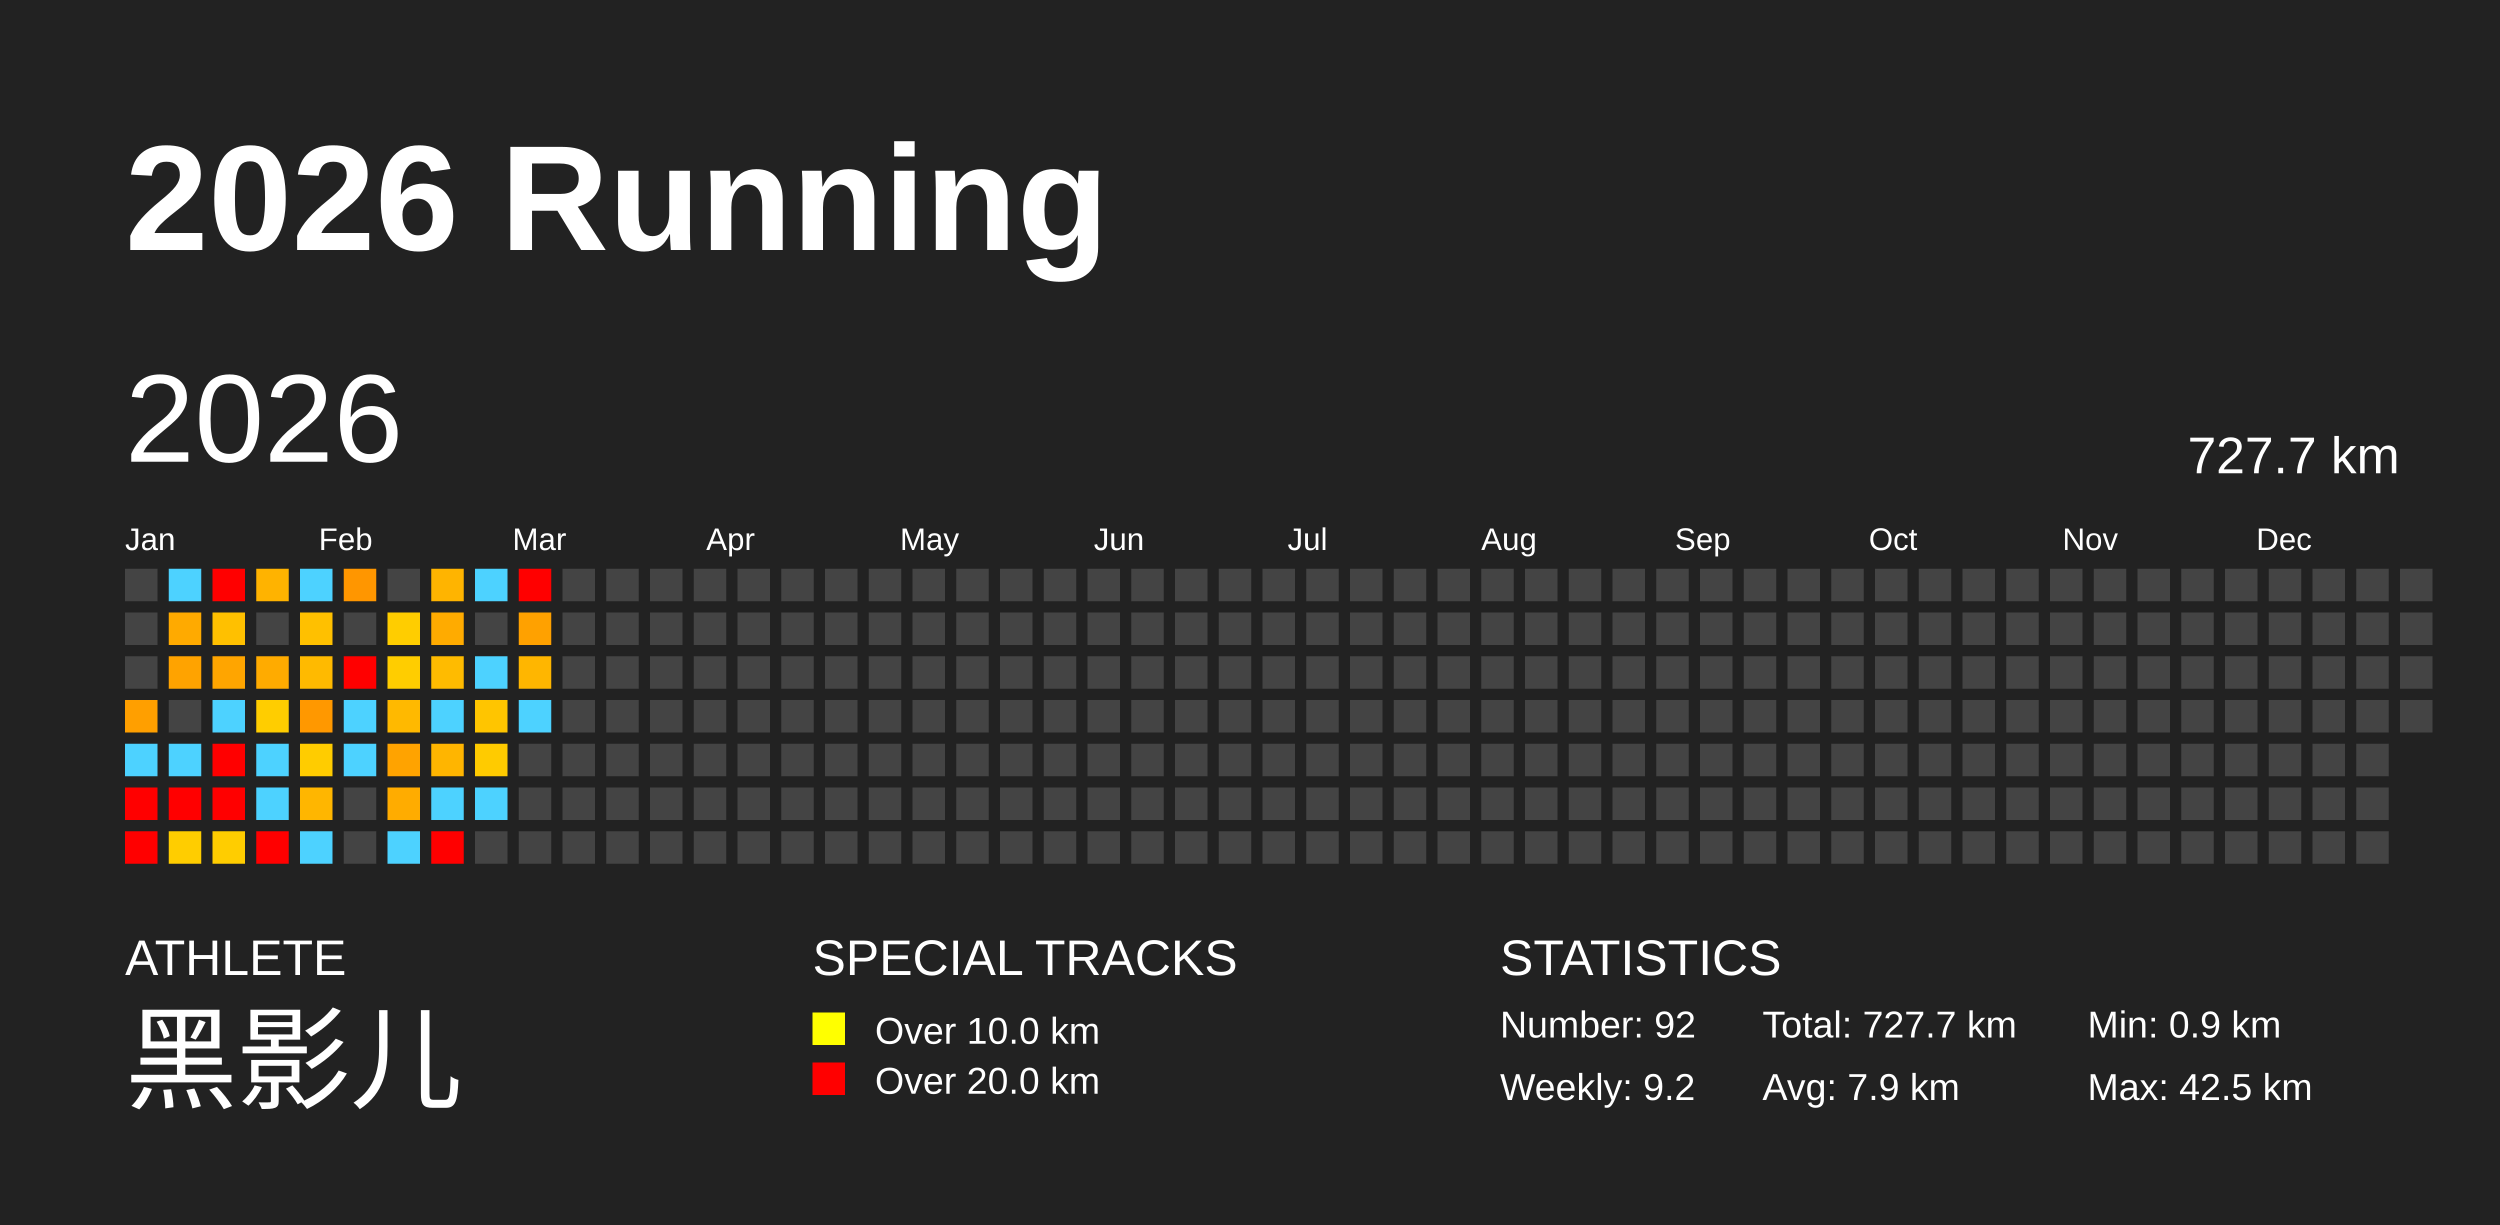
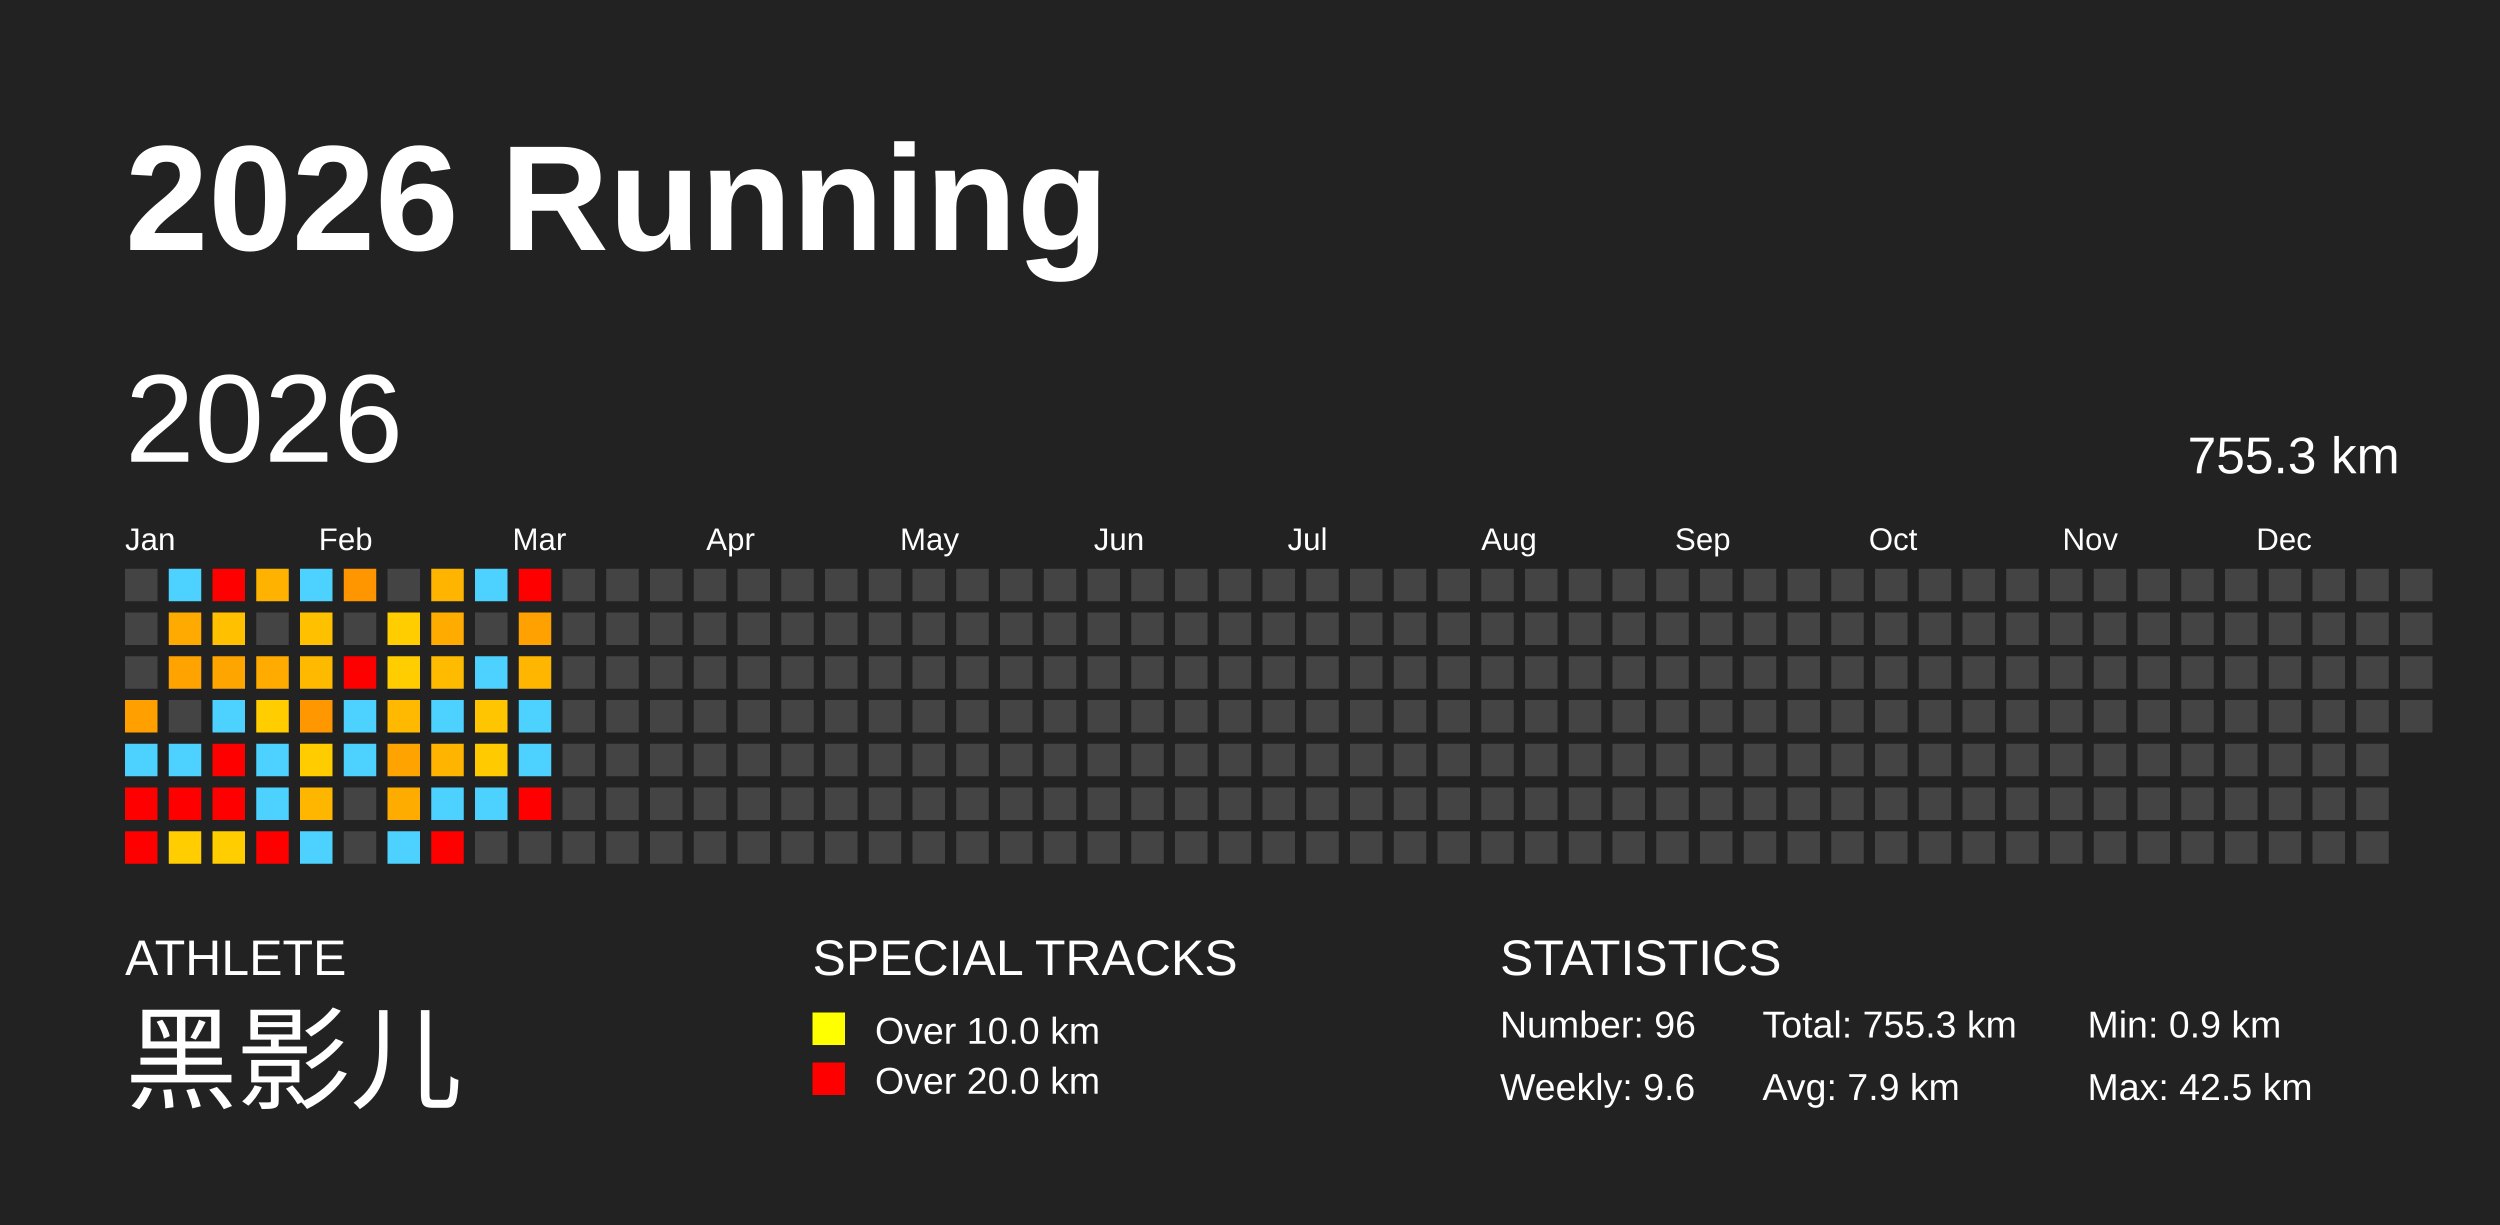
<svg xmlns="http://www.w3.org/2000/svg" baseProfile="full" height="98mm" version="1.1" viewBox="0,0,200,98" width="200mm">
  <defs />
  <rect fill="#222222" height="98" width="200" x="0" y="0" />
  <text fill="#FFFFFF" style="font-size:12px; font-family:Arial; font-weight:bold;" x="10" y="20">2026 Running</text>
  <text fill="#FFFFFF" style="font-size:4px; font-family:Arial" x="10" y="78">ATHLETE</text>
  <text fill="#FFFFFF" style="font-size:9px; font-family:Arial" x="10" y="88">黑影儿</text>
  <text fill="#FFFFFF" style="font-size:4px; font-family:Arial" x="65" y="78">SPECIAL TRACKS</text>
  <rect fill="yellow" height="2.6" width="2.6" x="65" y="81" />
  <text fill="#FFFFFF" style="font-size:3px; font-family:Arial" x="70" y="83.5">Over 10.0 km</text>
  <rect fill="red" height="2.6" width="2.6" x="65" y="85" />
  <text fill="#FFFFFF" style="font-size:3px; font-family:Arial" x="70" y="87.5">Over 20.0 km</text>
  <text fill="#FFFFFF" style="font-size:4px; font-family:Arial" x="120" y="78">STATISTICS</text>
-   <text fill="#FFFFFF" style="font-size:3px; font-family:Arial" x="120" y="83">Number: 92</text>
-   <text fill="#FFFFFF" style="font-size:3px; font-family:Arial" x="120" y="88">Weekly: 9.2</text>
-   <text fill="#FFFFFF" style="font-size:3px; font-family:Arial" x="141" y="83">Total: 727.7 km</text>
+   <text fill="#FFFFFF" style="font-size:3px; font-family:Arial" x="120" y="83">Number: 96</text>
+   <text fill="#FFFFFF" style="font-size:3px; font-family:Arial" x="120" y="88">Weekly: 9.6</text>
+   <text fill="#FFFFFF" style="font-size:3px; font-family:Arial" x="141" y="83">Total: 755.3 km</text>
  <text fill="#FFFFFF" style="font-size:3px; font-family:Arial" x="141" y="88">Avg: 7.9 km</text>
  <text fill="#FFFFFF" style="font-size:3px; font-family:Arial" x="167" y="83">Min: 0.9 km</text>
  <text fill="#FFFFFF" style="font-size:3px; font-family:Arial" x="167" y="88">Max: 42.5 km</text>
  <text dominant-baseline="hanging" fill="#FFFFFF" style="font-size:10.0px; font-family:Arial;" x="10" y="30">2026</text>
-   <text dominant-baseline="hanging" fill="#FFFFFF" style="font-size:4.125px; font-family:Arial;" x="175" y="35">727.7 km</text>
+   <text dominant-baseline="hanging" fill="#FFFFFF" style="font-size:4.125px; font-family:Arial;" x="175" y="35">755.3 km</text>
  <text fill="#FFFFFF" style="font-size:2.5px; font-family:Arial" x="10.0" y="44">Jan</text>
  <text fill="#FFFFFF" style="font-size:2.5px; font-family:Arial" x="25.5" y="44">Feb</text>
  <text fill="#FFFFFF" style="font-size:2.5px; font-family:Arial" x="41.0" y="44">Mar</text>
  <text fill="#FFFFFF" style="font-size:2.5px; font-family:Arial" x="56.5" y="44">Apr</text>
  <text fill="#FFFFFF" style="font-size:2.5px; font-family:Arial" x="72.0" y="44">May</text>
  <text fill="#FFFFFF" style="font-size:2.5px; font-family:Arial" x="87.5" y="44">Jun</text>
  <text fill="#FFFFFF" style="font-size:2.5px; font-family:Arial" x="103.0" y="44">Jul</text>
  <text fill="#FFFFFF" style="font-size:2.5px; font-family:Arial" x="118.5" y="44">Aug</text>
  <text fill="#FFFFFF" style="font-size:2.5px; font-family:Arial" x="134.0" y="44">Sep</text>
  <text fill="#FFFFFF" style="font-size:2.5px; font-family:Arial" x="149.5" y="44">Oct</text>
  <text fill="#FFFFFF" style="font-size:2.5px; font-family:Arial" x="165.0" y="44">Nov</text>
  <text fill="#FFFFFF" style="font-size:2.5px; font-family:Arial" x="180.5" y="44">Dec</text>
  <rect fill="#444444" height="2.6" width="2.6" x="10.0" y="45.5" />
  <rect fill="#444444" height="2.6" width="2.6" x="10.0" y="49.0" />
  <rect fill="#444444" height="2.6" width="2.6" x="10.0" y="52.5" />
  <rect fill="#ff9f00" height="2.6" width="2.6" x="10.0" y="56.0" />
  <rect fill="#4dd2ff" height="2.6" width="2.6" x="10.0" y="59.5" />
  <rect fill="red" height="2.6" width="2.6" x="10.0" y="63.0" />
  <rect fill="red" height="2.6" width="2.6" x="10.0" y="66.5" />
  <rect fill="#4dd2ff" height="2.6" width="2.6" x="13.5" y="45.5" />
  <rect fill="#ffaa00" height="2.6" width="2.6" x="13.5" y="49.0" />
  <rect fill="#ffa300" height="2.6" width="2.6" x="13.5" y="52.5" />
  <rect fill="#444444" height="2.6" width="2.6" x="13.5" y="56.0" />
  <rect fill="#4dd2ff" height="2.6" width="2.6" x="13.5" y="59.5" />
  <rect fill="red" height="2.6" width="2.6" x="13.5" y="63.0" />
  <rect fill="#ffcd00" height="2.6" width="2.6" x="13.5" y="66.5" />
  <rect fill="red" height="2.6" width="2.6" x="17.0" y="45.5" />
  <rect fill="#ffc000" height="2.6" width="2.6" x="17.0" y="49.0" />
  <rect fill="#ffa500" height="2.6" width="2.6" x="17.0" y="52.5" />
  <rect fill="#4dd2ff" height="2.6" width="2.6" x="17.0" y="56.0" />
  <rect fill="red" height="2.6" width="2.6" x="17.0" y="59.5" />
  <rect fill="red" height="2.6" width="2.6" x="17.0" y="63.0" />
  <rect fill="#ffcd00" height="2.6" width="2.6" x="17.0" y="66.5" />
  <rect fill="#ffb300" height="2.6" width="2.6" x="20.5" y="45.5" />
  <rect fill="#444444" height="2.6" width="2.6" x="20.5" y="49.0" />
  <rect fill="#ffab00" height="2.6" width="2.6" x="20.5" y="52.5" />
  <rect fill="#ffcd00" height="2.6" width="2.6" x="20.5" y="56.0" />
  <rect fill="#4dd2ff" height="2.6" width="2.6" x="20.5" y="59.5" />
  <rect fill="#4dd2ff" height="2.6" width="2.6" x="20.5" y="63.0" />
  <rect fill="red" height="2.6" width="2.6" x="20.5" y="66.5" />
  <rect fill="#4dd2ff" height="2.6" width="2.6" x="24.0" y="45.5" />
  <rect fill="#ffc000" height="2.6" width="2.6" x="24.0" y="49.0" />
  <rect fill="#ffba00" height="2.6" width="2.6" x="24.0" y="52.5" />
  <rect fill="#ff9800" height="2.6" width="2.6" x="24.0" y="56.0" />
  <rect fill="#ffcc00" height="2.6" width="2.6" x="24.0" y="59.5" />
  <rect fill="#ffb600" height="2.6" width="2.6" x="24.0" y="63.0" />
  <rect fill="#4dd2ff" height="2.6" width="2.6" x="24.0" y="66.5" />
  <rect fill="#ff9600" height="2.6" width="2.6" x="27.5" y="45.5" />
  <rect fill="#444444" height="2.6" width="2.6" x="27.5" y="49.0" />
  <rect fill="red" height="2.6" width="2.6" x="27.5" y="52.5" />
  <rect fill="#4dd2ff" height="2.6" width="2.6" x="27.5" y="56.0" />
  <rect fill="#4dd2ff" height="2.6" width="2.6" x="27.5" y="59.5" />
  <rect fill="#444444" height="2.6" width="2.6" x="27.5" y="63.0" />
  <rect fill="#444444" height="2.6" width="2.6" x="27.5" y="66.5" />
  <rect fill="#444444" height="2.6" width="2.6" x="31.0" y="45.5" />
  <rect fill="#ffcd00" height="2.6" width="2.6" x="31.0" y="49.0" />
  <rect fill="#ffcd00" height="2.6" width="2.6" x="31.0" y="52.5" />
  <rect fill="#ffb900" height="2.6" width="2.6" x="31.0" y="56.0" />
  <rect fill="#ffa300" height="2.6" width="2.6" x="31.0" y="59.5" />
  <rect fill="#ffac00" height="2.6" width="2.6" x="31.0" y="63.0" />
  <rect fill="#4dd2ff" height="2.6" width="2.6" x="31.0" y="66.5" />
  <rect fill="#ffb400" height="2.6" width="2.6" x="34.5" y="45.5" />
  <rect fill="#ffab00" height="2.6" width="2.6" x="34.5" y="49.0" />
  <rect fill="#ffbb00" height="2.6" width="2.6" x="34.5" y="52.5" />
  <rect fill="#4dd2ff" height="2.6" width="2.6" x="34.5" y="56.0" />
  <rect fill="#ffb500" height="2.6" width="2.6" x="34.5" y="59.5" />
  <rect fill="#4dd2ff" height="2.6" width="2.6" x="34.5" y="63.0" />
  <rect fill="red" height="2.6" width="2.6" x="34.5" y="66.5" />
  <rect fill="#4dd2ff" height="2.6" width="2.6" x="38.0" y="45.5" />
  <rect fill="#444444" height="2.6" width="2.6" x="38.0" y="49.0" />
  <rect fill="#4dd2ff" height="2.6" width="2.6" x="38.0" y="52.5" />
  <rect fill="#ffc500" height="2.6" width="2.6" x="38.0" y="56.0" />
  <rect fill="#ffcb00" height="2.6" width="2.6" x="38.0" y="59.5" />
  <rect fill="#4dd2ff" height="2.6" width="2.6" x="38.0" y="63.0" />
  <rect fill="#444444" height="2.6" width="2.6" x="38.0" y="66.5" />
  <rect fill="red" height="2.6" width="2.6" x="41.5" y="45.5" />
  <rect fill="#ffa100" height="2.6" width="2.6" x="41.5" y="49.0" />
  <rect fill="#ffb600" height="2.6" width="2.6" x="41.5" y="52.5" />
  <rect fill="#4dd2ff" height="2.6" width="2.6" x="41.5" y="56.0" />
-   <rect fill="#444444" height="2.6" width="2.6" x="41.5" y="59.5" />
-   <rect fill="#444444" height="2.6" width="2.6" x="41.5" y="63.0" />
+   <rect fill="#4dd2ff" height="2.6" width="2.6" x="41.5" y="59.5" />
+   <rect fill="red" height="2.6" width="2.6" x="41.5" y="63.0" />
  <rect fill="#444444" height="2.6" width="2.6" x="41.5" y="66.5" />
  <rect fill="#444444" height="2.6" width="2.6" x="45.0" y="45.5" />
  <rect fill="#444444" height="2.6" width="2.6" x="45.0" y="49.0" />
  <rect fill="#444444" height="2.6" width="2.6" x="45.0" y="52.5" />
  <rect fill="#444444" height="2.6" width="2.6" x="45.0" y="56.0" />
  <rect fill="#444444" height="2.6" width="2.6" x="45.0" y="59.5" />
  <rect fill="#444444" height="2.6" width="2.6" x="45.0" y="63.0" />
  <rect fill="#444444" height="2.6" width="2.6" x="45.0" y="66.5" />
  <rect fill="#444444" height="2.6" width="2.6" x="48.5" y="45.5" />
  <rect fill="#444444" height="2.6" width="2.6" x="48.5" y="49.0" />
  <rect fill="#444444" height="2.6" width="2.6" x="48.5" y="52.5" />
  <rect fill="#444444" height="2.6" width="2.6" x="48.5" y="56.0" />
  <rect fill="#444444" height="2.6" width="2.6" x="48.5" y="59.5" />
  <rect fill="#444444" height="2.6" width="2.6" x="48.5" y="63.0" />
  <rect fill="#444444" height="2.6" width="2.6" x="48.5" y="66.5" />
  <rect fill="#444444" height="2.6" width="2.6" x="52.0" y="45.5" />
  <rect fill="#444444" height="2.6" width="2.6" x="52.0" y="49.0" />
  <rect fill="#444444" height="2.6" width="2.6" x="52.0" y="52.5" />
  <rect fill="#444444" height="2.6" width="2.6" x="52.0" y="56.0" />
  <rect fill="#444444" height="2.6" width="2.6" x="52.0" y="59.5" />
  <rect fill="#444444" height="2.6" width="2.6" x="52.0" y="63.0" />
  <rect fill="#444444" height="2.6" width="2.6" x="52.0" y="66.5" />
  <rect fill="#444444" height="2.6" width="2.6" x="55.5" y="45.5" />
  <rect fill="#444444" height="2.6" width="2.6" x="55.5" y="49.0" />
  <rect fill="#444444" height="2.6" width="2.6" x="55.5" y="52.5" />
  <rect fill="#444444" height="2.6" width="2.6" x="55.5" y="56.0" />
  <rect fill="#444444" height="2.6" width="2.6" x="55.5" y="59.5" />
  <rect fill="#444444" height="2.6" width="2.6" x="55.5" y="63.0" />
  <rect fill="#444444" height="2.6" width="2.6" x="55.5" y="66.5" />
  <rect fill="#444444" height="2.6" width="2.6" x="59.0" y="45.5" />
  <rect fill="#444444" height="2.6" width="2.6" x="59.0" y="49.0" />
  <rect fill="#444444" height="2.6" width="2.6" x="59.0" y="52.5" />
  <rect fill="#444444" height="2.6" width="2.6" x="59.0" y="56.0" />
  <rect fill="#444444" height="2.6" width="2.6" x="59.0" y="59.5" />
  <rect fill="#444444" height="2.6" width="2.6" x="59.0" y="63.0" />
  <rect fill="#444444" height="2.6" width="2.6" x="59.0" y="66.5" />
  <rect fill="#444444" height="2.6" width="2.6" x="62.5" y="45.5" />
  <rect fill="#444444" height="2.6" width="2.6" x="62.5" y="49.0" />
  <rect fill="#444444" height="2.6" width="2.6" x="62.5" y="52.5" />
  <rect fill="#444444" height="2.6" width="2.6" x="62.5" y="56.0" />
  <rect fill="#444444" height="2.6" width="2.6" x="62.5" y="59.5" />
  <rect fill="#444444" height="2.6" width="2.6" x="62.5" y="63.0" />
  <rect fill="#444444" height="2.6" width="2.6" x="62.5" y="66.5" />
  <rect fill="#444444" height="2.6" width="2.6" x="66.0" y="45.5" />
  <rect fill="#444444" height="2.6" width="2.6" x="66.0" y="49.0" />
  <rect fill="#444444" height="2.6" width="2.6" x="66.0" y="52.5" />
  <rect fill="#444444" height="2.6" width="2.6" x="66.0" y="56.0" />
  <rect fill="#444444" height="2.6" width="2.6" x="66.0" y="59.5" />
  <rect fill="#444444" height="2.6" width="2.6" x="66.0" y="63.0" />
  <rect fill="#444444" height="2.6" width="2.6" x="66.0" y="66.5" />
  <rect fill="#444444" height="2.6" width="2.6" x="69.5" y="45.5" />
  <rect fill="#444444" height="2.6" width="2.6" x="69.5" y="49.0" />
  <rect fill="#444444" height="2.6" width="2.6" x="69.5" y="52.5" />
  <rect fill="#444444" height="2.6" width="2.6" x="69.5" y="56.0" />
  <rect fill="#444444" height="2.6" width="2.6" x="69.5" y="59.5" />
  <rect fill="#444444" height="2.6" width="2.6" x="69.5" y="63.0" />
  <rect fill="#444444" height="2.6" width="2.6" x="69.5" y="66.5" />
  <rect fill="#444444" height="2.6" width="2.6" x="73.0" y="45.5" />
  <rect fill="#444444" height="2.6" width="2.6" x="73.0" y="49.0" />
  <rect fill="#444444" height="2.6" width="2.6" x="73.0" y="52.5" />
  <rect fill="#444444" height="2.6" width="2.6" x="73.0" y="56.0" />
  <rect fill="#444444" height="2.6" width="2.6" x="73.0" y="59.5" />
  <rect fill="#444444" height="2.6" width="2.6" x="73.0" y="63.0" />
  <rect fill="#444444" height="2.6" width="2.6" x="73.0" y="66.5" />
  <rect fill="#444444" height="2.6" width="2.6" x="76.5" y="45.5" />
  <rect fill="#444444" height="2.6" width="2.6" x="76.5" y="49.0" />
  <rect fill="#444444" height="2.6" width="2.6" x="76.5" y="52.5" />
  <rect fill="#444444" height="2.6" width="2.6" x="76.5" y="56.0" />
  <rect fill="#444444" height="2.6" width="2.6" x="76.5" y="59.5" />
  <rect fill="#444444" height="2.6" width="2.6" x="76.5" y="63.0" />
  <rect fill="#444444" height="2.6" width="2.6" x="76.5" y="66.5" />
  <rect fill="#444444" height="2.6" width="2.6" x="80.0" y="45.5" />
  <rect fill="#444444" height="2.6" width="2.6" x="80.0" y="49.0" />
  <rect fill="#444444" height="2.6" width="2.6" x="80.0" y="52.5" />
  <rect fill="#444444" height="2.6" width="2.6" x="80.0" y="56.0" />
  <rect fill="#444444" height="2.6" width="2.6" x="80.0" y="59.5" />
  <rect fill="#444444" height="2.6" width="2.6" x="80.0" y="63.0" />
  <rect fill="#444444" height="2.6" width="2.6" x="80.0" y="66.5" />
  <rect fill="#444444" height="2.6" width="2.6" x="83.5" y="45.5" />
  <rect fill="#444444" height="2.6" width="2.6" x="83.5" y="49.0" />
  <rect fill="#444444" height="2.6" width="2.6" x="83.5" y="52.5" />
  <rect fill="#444444" height="2.6" width="2.6" x="83.5" y="56.0" />
  <rect fill="#444444" height="2.6" width="2.6" x="83.5" y="59.5" />
  <rect fill="#444444" height="2.6" width="2.6" x="83.5" y="63.0" />
  <rect fill="#444444" height="2.6" width="2.6" x="83.5" y="66.5" />
  <rect fill="#444444" height="2.6" width="2.6" x="87.0" y="45.5" />
  <rect fill="#444444" height="2.6" width="2.6" x="87.0" y="49.0" />
  <rect fill="#444444" height="2.6" width="2.6" x="87.0" y="52.5" />
  <rect fill="#444444" height="2.6" width="2.6" x="87.0" y="56.0" />
  <rect fill="#444444" height="2.6" width="2.6" x="87.0" y="59.5" />
  <rect fill="#444444" height="2.6" width="2.6" x="87.0" y="63.0" />
  <rect fill="#444444" height="2.6" width="2.6" x="87.0" y="66.5" />
  <rect fill="#444444" height="2.6" width="2.6" x="90.5" y="45.5" />
  <rect fill="#444444" height="2.6" width="2.6" x="90.5" y="49.0" />
  <rect fill="#444444" height="2.6" width="2.6" x="90.5" y="52.5" />
  <rect fill="#444444" height="2.6" width="2.6" x="90.5" y="56.0" />
  <rect fill="#444444" height="2.6" width="2.6" x="90.5" y="59.5" />
  <rect fill="#444444" height="2.6" width="2.6" x="90.5" y="63.0" />
  <rect fill="#444444" height="2.6" width="2.6" x="90.5" y="66.5" />
  <rect fill="#444444" height="2.6" width="2.6" x="94.0" y="45.5" />
  <rect fill="#444444" height="2.6" width="2.6" x="94.0" y="49.0" />
  <rect fill="#444444" height="2.6" width="2.6" x="94.0" y="52.5" />
  <rect fill="#444444" height="2.6" width="2.6" x="94.0" y="56.0" />
  <rect fill="#444444" height="2.6" width="2.6" x="94.0" y="59.5" />
  <rect fill="#444444" height="2.6" width="2.6" x="94.0" y="63.0" />
  <rect fill="#444444" height="2.6" width="2.6" x="94.0" y="66.5" />
  <rect fill="#444444" height="2.6" width="2.6" x="97.5" y="45.5" />
  <rect fill="#444444" height="2.6" width="2.6" x="97.5" y="49.0" />
  <rect fill="#444444" height="2.6" width="2.6" x="97.5" y="52.5" />
  <rect fill="#444444" height="2.6" width="2.6" x="97.5" y="56.0" />
  <rect fill="#444444" height="2.6" width="2.6" x="97.5" y="59.5" />
  <rect fill="#444444" height="2.6" width="2.6" x="97.5" y="63.0" />
  <rect fill="#444444" height="2.6" width="2.6" x="97.5" y="66.5" />
  <rect fill="#444444" height="2.6" width="2.6" x="101.0" y="45.5" />
  <rect fill="#444444" height="2.6" width="2.6" x="101.0" y="49.0" />
  <rect fill="#444444" height="2.6" width="2.6" x="101.0" y="52.5" />
  <rect fill="#444444" height="2.6" width="2.6" x="101.0" y="56.0" />
  <rect fill="#444444" height="2.6" width="2.6" x="101.0" y="59.5" />
  <rect fill="#444444" height="2.6" width="2.6" x="101.0" y="63.0" />
  <rect fill="#444444" height="2.6" width="2.6" x="101.0" y="66.5" />
  <rect fill="#444444" height="2.6" width="2.6" x="104.5" y="45.5" />
  <rect fill="#444444" height="2.6" width="2.6" x="104.5" y="49.0" />
  <rect fill="#444444" height="2.6" width="2.6" x="104.5" y="52.5" />
  <rect fill="#444444" height="2.6" width="2.6" x="104.5" y="56.0" />
  <rect fill="#444444" height="2.6" width="2.6" x="104.5" y="59.5" />
  <rect fill="#444444" height="2.6" width="2.6" x="104.5" y="63.0" />
  <rect fill="#444444" height="2.6" width="2.6" x="104.5" y="66.5" />
  <rect fill="#444444" height="2.6" width="2.6" x="108.0" y="45.5" />
  <rect fill="#444444" height="2.6" width="2.6" x="108.0" y="49.0" />
  <rect fill="#444444" height="2.6" width="2.6" x="108.0" y="52.5" />
  <rect fill="#444444" height="2.6" width="2.6" x="108.0" y="56.0" />
  <rect fill="#444444" height="2.6" width="2.6" x="108.0" y="59.5" />
  <rect fill="#444444" height="2.6" width="2.6" x="108.0" y="63.0" />
  <rect fill="#444444" height="2.6" width="2.6" x="108.0" y="66.5" />
  <rect fill="#444444" height="2.6" width="2.6" x="111.5" y="45.5" />
  <rect fill="#444444" height="2.6" width="2.6" x="111.5" y="49.0" />
  <rect fill="#444444" height="2.6" width="2.6" x="111.5" y="52.5" />
  <rect fill="#444444" height="2.6" width="2.6" x="111.5" y="56.0" />
  <rect fill="#444444" height="2.6" width="2.6" x="111.5" y="59.5" />
  <rect fill="#444444" height="2.6" width="2.6" x="111.5" y="63.0" />
  <rect fill="#444444" height="2.6" width="2.6" x="111.5" y="66.5" />
  <rect fill="#444444" height="2.6" width="2.6" x="115.0" y="45.5" />
  <rect fill="#444444" height="2.6" width="2.6" x="115.0" y="49.0" />
  <rect fill="#444444" height="2.6" width="2.6" x="115.0" y="52.5" />
  <rect fill="#444444" height="2.6" width="2.6" x="115.0" y="56.0" />
  <rect fill="#444444" height="2.6" width="2.6" x="115.0" y="59.5" />
  <rect fill="#444444" height="2.6" width="2.6" x="115.0" y="63.0" />
  <rect fill="#444444" height="2.6" width="2.6" x="115.0" y="66.5" />
  <rect fill="#444444" height="2.6" width="2.6" x="118.5" y="45.5" />
  <rect fill="#444444" height="2.6" width="2.6" x="118.5" y="49.0" />
  <rect fill="#444444" height="2.6" width="2.6" x="118.5" y="52.5" />
  <rect fill="#444444" height="2.6" width="2.6" x="118.5" y="56.0" />
  <rect fill="#444444" height="2.6" width="2.6" x="118.5" y="59.5" />
  <rect fill="#444444" height="2.6" width="2.6" x="118.5" y="63.0" />
  <rect fill="#444444" height="2.6" width="2.6" x="118.5" y="66.5" />
  <rect fill="#444444" height="2.6" width="2.6" x="122.0" y="45.5" />
  <rect fill="#444444" height="2.6" width="2.6" x="122.0" y="49.0" />
  <rect fill="#444444" height="2.6" width="2.6" x="122.0" y="52.5" />
  <rect fill="#444444" height="2.6" width="2.6" x="122.0" y="56.0" />
  <rect fill="#444444" height="2.6" width="2.6" x="122.0" y="59.5" />
  <rect fill="#444444" height="2.6" width="2.6" x="122.0" y="63.0" />
  <rect fill="#444444" height="2.6" width="2.6" x="122.0" y="66.5" />
  <rect fill="#444444" height="2.6" width="2.6" x="125.5" y="45.5" />
  <rect fill="#444444" height="2.6" width="2.6" x="125.5" y="49.0" />
  <rect fill="#444444" height="2.6" width="2.6" x="125.5" y="52.5" />
  <rect fill="#444444" height="2.6" width="2.6" x="125.5" y="56.0" />
  <rect fill="#444444" height="2.6" width="2.6" x="125.5" y="59.5" />
  <rect fill="#444444" height="2.6" width="2.6" x="125.5" y="63.0" />
  <rect fill="#444444" height="2.6" width="2.6" x="125.5" y="66.5" />
  <rect fill="#444444" height="2.6" width="2.6" x="129.0" y="45.5" />
  <rect fill="#444444" height="2.6" width="2.6" x="129.0" y="49.0" />
  <rect fill="#444444" height="2.6" width="2.6" x="129.0" y="52.5" />
  <rect fill="#444444" height="2.6" width="2.6" x="129.0" y="56.0" />
  <rect fill="#444444" height="2.6" width="2.6" x="129.0" y="59.5" />
  <rect fill="#444444" height="2.6" width="2.6" x="129.0" y="63.0" />
  <rect fill="#444444" height="2.6" width="2.6" x="129.0" y="66.5" />
  <rect fill="#444444" height="2.6" width="2.6" x="132.5" y="45.5" />
  <rect fill="#444444" height="2.6" width="2.6" x="132.5" y="49.0" />
  <rect fill="#444444" height="2.6" width="2.6" x="132.5" y="52.5" />
  <rect fill="#444444" height="2.6" width="2.6" x="132.5" y="56.0" />
  <rect fill="#444444" height="2.6" width="2.6" x="132.5" y="59.5" />
  <rect fill="#444444" height="2.6" width="2.6" x="132.5" y="63.0" />
  <rect fill="#444444" height="2.6" width="2.6" x="132.5" y="66.5" />
  <rect fill="#444444" height="2.6" width="2.6" x="136.0" y="45.5" />
  <rect fill="#444444" height="2.6" width="2.6" x="136.0" y="49.0" />
  <rect fill="#444444" height="2.6" width="2.6" x="136.0" y="52.5" />
  <rect fill="#444444" height="2.6" width="2.6" x="136.0" y="56.0" />
  <rect fill="#444444" height="2.6" width="2.6" x="136.0" y="59.5" />
  <rect fill="#444444" height="2.6" width="2.6" x="136.0" y="63.0" />
  <rect fill="#444444" height="2.6" width="2.6" x="136.0" y="66.5" />
  <rect fill="#444444" height="2.6" width="2.6" x="139.5" y="45.5" />
  <rect fill="#444444" height="2.6" width="2.6" x="139.5" y="49.0" />
  <rect fill="#444444" height="2.6" width="2.6" x="139.5" y="52.5" />
  <rect fill="#444444" height="2.6" width="2.6" x="139.5" y="56.0" />
  <rect fill="#444444" height="2.6" width="2.6" x="139.5" y="59.5" />
  <rect fill="#444444" height="2.6" width="2.6" x="139.5" y="63.0" />
  <rect fill="#444444" height="2.6" width="2.6" x="139.5" y="66.5" />
  <rect fill="#444444" height="2.6" width="2.6" x="143.0" y="45.5" />
  <rect fill="#444444" height="2.6" width="2.6" x="143.0" y="49.0" />
  <rect fill="#444444" height="2.6" width="2.6" x="143.0" y="52.5" />
  <rect fill="#444444" height="2.6" width="2.6" x="143.0" y="56.0" />
  <rect fill="#444444" height="2.6" width="2.6" x="143.0" y="59.5" />
  <rect fill="#444444" height="2.6" width="2.6" x="143.0" y="63.0" />
  <rect fill="#444444" height="2.6" width="2.6" x="143.0" y="66.5" />
  <rect fill="#444444" height="2.6" width="2.6" x="146.5" y="45.5" />
  <rect fill="#444444" height="2.6" width="2.6" x="146.5" y="49.0" />
  <rect fill="#444444" height="2.6" width="2.6" x="146.5" y="52.5" />
  <rect fill="#444444" height="2.6" width="2.6" x="146.5" y="56.0" />
  <rect fill="#444444" height="2.6" width="2.6" x="146.5" y="59.5" />
  <rect fill="#444444" height="2.6" width="2.6" x="146.5" y="63.0" />
  <rect fill="#444444" height="2.6" width="2.6" x="146.5" y="66.5" />
  <rect fill="#444444" height="2.6" width="2.6" x="150.0" y="45.5" />
  <rect fill="#444444" height="2.6" width="2.6" x="150.0" y="49.0" />
  <rect fill="#444444" height="2.6" width="2.6" x="150.0" y="52.5" />
  <rect fill="#444444" height="2.6" width="2.6" x="150.0" y="56.0" />
  <rect fill="#444444" height="2.6" width="2.6" x="150.0" y="59.5" />
  <rect fill="#444444" height="2.6" width="2.6" x="150.0" y="63.0" />
  <rect fill="#444444" height="2.6" width="2.6" x="150.0" y="66.5" />
  <rect fill="#444444" height="2.6" width="2.6" x="153.5" y="45.5" />
  <rect fill="#444444" height="2.6" width="2.6" x="153.5" y="49.0" />
  <rect fill="#444444" height="2.6" width="2.6" x="153.5" y="52.5" />
  <rect fill="#444444" height="2.6" width="2.6" x="153.5" y="56.0" />
  <rect fill="#444444" height="2.6" width="2.6" x="153.5" y="59.5" />
  <rect fill="#444444" height="2.6" width="2.6" x="153.5" y="63.0" />
  <rect fill="#444444" height="2.6" width="2.6" x="153.5" y="66.5" />
  <rect fill="#444444" height="2.6" width="2.6" x="157.0" y="45.5" />
  <rect fill="#444444" height="2.6" width="2.6" x="157.0" y="49.0" />
  <rect fill="#444444" height="2.6" width="2.6" x="157.0" y="52.5" />
  <rect fill="#444444" height="2.6" width="2.6" x="157.0" y="56.0" />
  <rect fill="#444444" height="2.6" width="2.6" x="157.0" y="59.5" />
  <rect fill="#444444" height="2.6" width="2.6" x="157.0" y="63.0" />
  <rect fill="#444444" height="2.6" width="2.6" x="157.0" y="66.5" />
  <rect fill="#444444" height="2.6" width="2.6" x="160.5" y="45.5" />
  <rect fill="#444444" height="2.6" width="2.6" x="160.5" y="49.0" />
  <rect fill="#444444" height="2.6" width="2.6" x="160.5" y="52.5" />
  <rect fill="#444444" height="2.6" width="2.6" x="160.5" y="56.0" />
  <rect fill="#444444" height="2.6" width="2.6" x="160.5" y="59.5" />
  <rect fill="#444444" height="2.6" width="2.6" x="160.5" y="63.0" />
  <rect fill="#444444" height="2.6" width="2.6" x="160.5" y="66.5" />
  <rect fill="#444444" height="2.6" width="2.6" x="164.0" y="45.5" />
  <rect fill="#444444" height="2.6" width="2.6" x="164.0" y="49.0" />
  <rect fill="#444444" height="2.6" width="2.6" x="164.0" y="52.5" />
  <rect fill="#444444" height="2.6" width="2.6" x="164.0" y="56.0" />
  <rect fill="#444444" height="2.6" width="2.6" x="164.0" y="59.5" />
  <rect fill="#444444" height="2.6" width="2.6" x="164.0" y="63.0" />
  <rect fill="#444444" height="2.6" width="2.6" x="164.0" y="66.5" />
  <rect fill="#444444" height="2.6" width="2.6" x="167.5" y="45.5" />
  <rect fill="#444444" height="2.6" width="2.6" x="167.5" y="49.0" />
  <rect fill="#444444" height="2.6" width="2.6" x="167.5" y="52.5" />
  <rect fill="#444444" height="2.6" width="2.6" x="167.5" y="56.0" />
  <rect fill="#444444" height="2.6" width="2.6" x="167.5" y="59.5" />
  <rect fill="#444444" height="2.6" width="2.6" x="167.5" y="63.0" />
  <rect fill="#444444" height="2.6" width="2.6" x="167.5" y="66.5" />
  <rect fill="#444444" height="2.6" width="2.6" x="171.0" y="45.5" />
  <rect fill="#444444" height="2.6" width="2.6" x="171.0" y="49.0" />
  <rect fill="#444444" height="2.6" width="2.6" x="171.0" y="52.5" />
  <rect fill="#444444" height="2.6" width="2.6" x="171.0" y="56.0" />
  <rect fill="#444444" height="2.6" width="2.6" x="171.0" y="59.5" />
  <rect fill="#444444" height="2.6" width="2.6" x="171.0" y="63.0" />
  <rect fill="#444444" height="2.6" width="2.6" x="171.0" y="66.5" />
  <rect fill="#444444" height="2.6" width="2.6" x="174.5" y="45.5" />
  <rect fill="#444444" height="2.6" width="2.6" x="174.5" y="49.0" />
  <rect fill="#444444" height="2.6" width="2.6" x="174.5" y="52.5" />
  <rect fill="#444444" height="2.6" width="2.6" x="174.5" y="56.0" />
  <rect fill="#444444" height="2.6" width="2.6" x="174.5" y="59.5" />
  <rect fill="#444444" height="2.6" width="2.6" x="174.5" y="63.0" />
  <rect fill="#444444" height="2.6" width="2.6" x="174.5" y="66.5" />
  <rect fill="#444444" height="2.6" width="2.6" x="178.0" y="45.5" />
  <rect fill="#444444" height="2.6" width="2.6" x="178.0" y="49.0" />
  <rect fill="#444444" height="2.6" width="2.6" x="178.0" y="52.5" />
  <rect fill="#444444" height="2.6" width="2.6" x="178.0" y="56.0" />
  <rect fill="#444444" height="2.6" width="2.6" x="178.0" y="59.5" />
  <rect fill="#444444" height="2.6" width="2.6" x="178.0" y="63.0" />
  <rect fill="#444444" height="2.6" width="2.6" x="178.0" y="66.5" />
  <rect fill="#444444" height="2.6" width="2.6" x="181.5" y="45.5" />
  <rect fill="#444444" height="2.6" width="2.6" x="181.5" y="49.0" />
  <rect fill="#444444" height="2.6" width="2.6" x="181.5" y="52.5" />
  <rect fill="#444444" height="2.6" width="2.6" x="181.5" y="56.0" />
  <rect fill="#444444" height="2.6" width="2.6" x="181.5" y="59.5" />
  <rect fill="#444444" height="2.6" width="2.6" x="181.5" y="63.0" />
  <rect fill="#444444" height="2.6" width="2.6" x="181.5" y="66.5" />
  <rect fill="#444444" height="2.6" width="2.6" x="185.0" y="45.5" />
  <rect fill="#444444" height="2.6" width="2.6" x="185.0" y="49.0" />
  <rect fill="#444444" height="2.6" width="2.6" x="185.0" y="52.5" />
  <rect fill="#444444" height="2.6" width="2.6" x="185.0" y="56.0" />
  <rect fill="#444444" height="2.6" width="2.6" x="185.0" y="59.5" />
  <rect fill="#444444" height="2.6" width="2.6" x="185.0" y="63.0" />
  <rect fill="#444444" height="2.6" width="2.6" x="185.0" y="66.5" />
  <rect fill="#444444" height="2.6" width="2.6" x="188.5" y="45.5" />
  <rect fill="#444444" height="2.6" width="2.6" x="188.5" y="49.0" />
  <rect fill="#444444" height="2.6" width="2.6" x="188.5" y="52.5" />
  <rect fill="#444444" height="2.6" width="2.6" x="188.5" y="56.0" />
  <rect fill="#444444" height="2.6" width="2.6" x="188.5" y="59.5" />
  <rect fill="#444444" height="2.6" width="2.6" x="188.5" y="63.0" />
  <rect fill="#444444" height="2.6" width="2.6" x="188.5" y="66.5" />
  <rect fill="#444444" height="2.6" width="2.6" x="192.0" y="45.5" />
  <rect fill="#444444" height="2.6" width="2.6" x="192.0" y="49.0" />
  <rect fill="#444444" height="2.6" width="2.6" x="192.0" y="52.5" />
  <rect fill="#444444" height="2.6" width="2.6" x="192.0" y="56.0" />
</svg>
